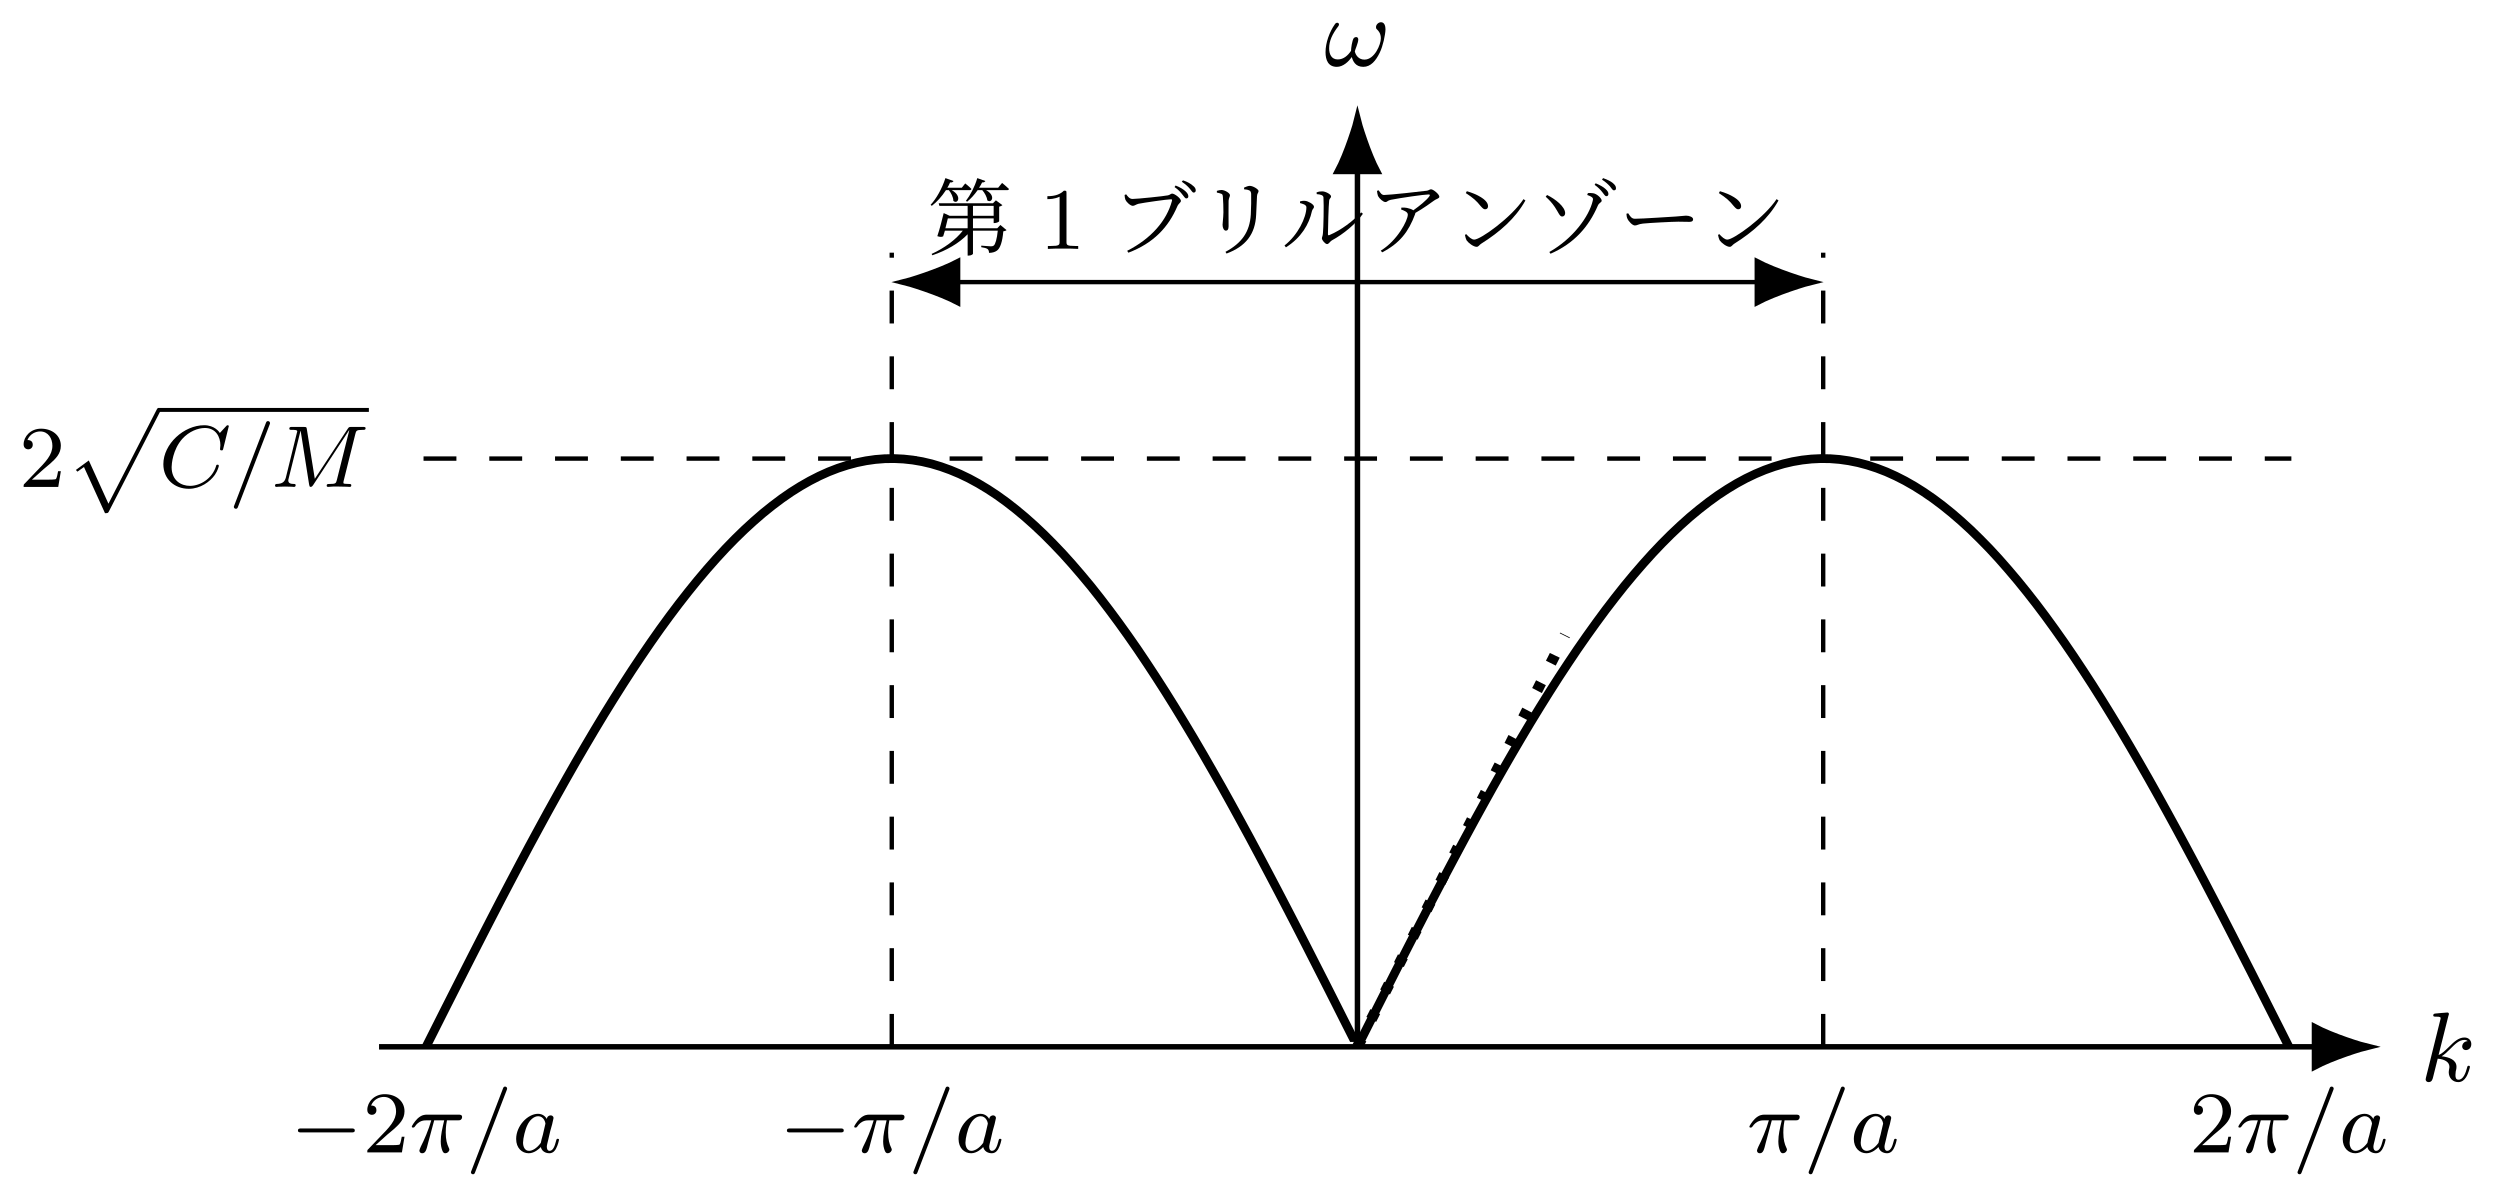
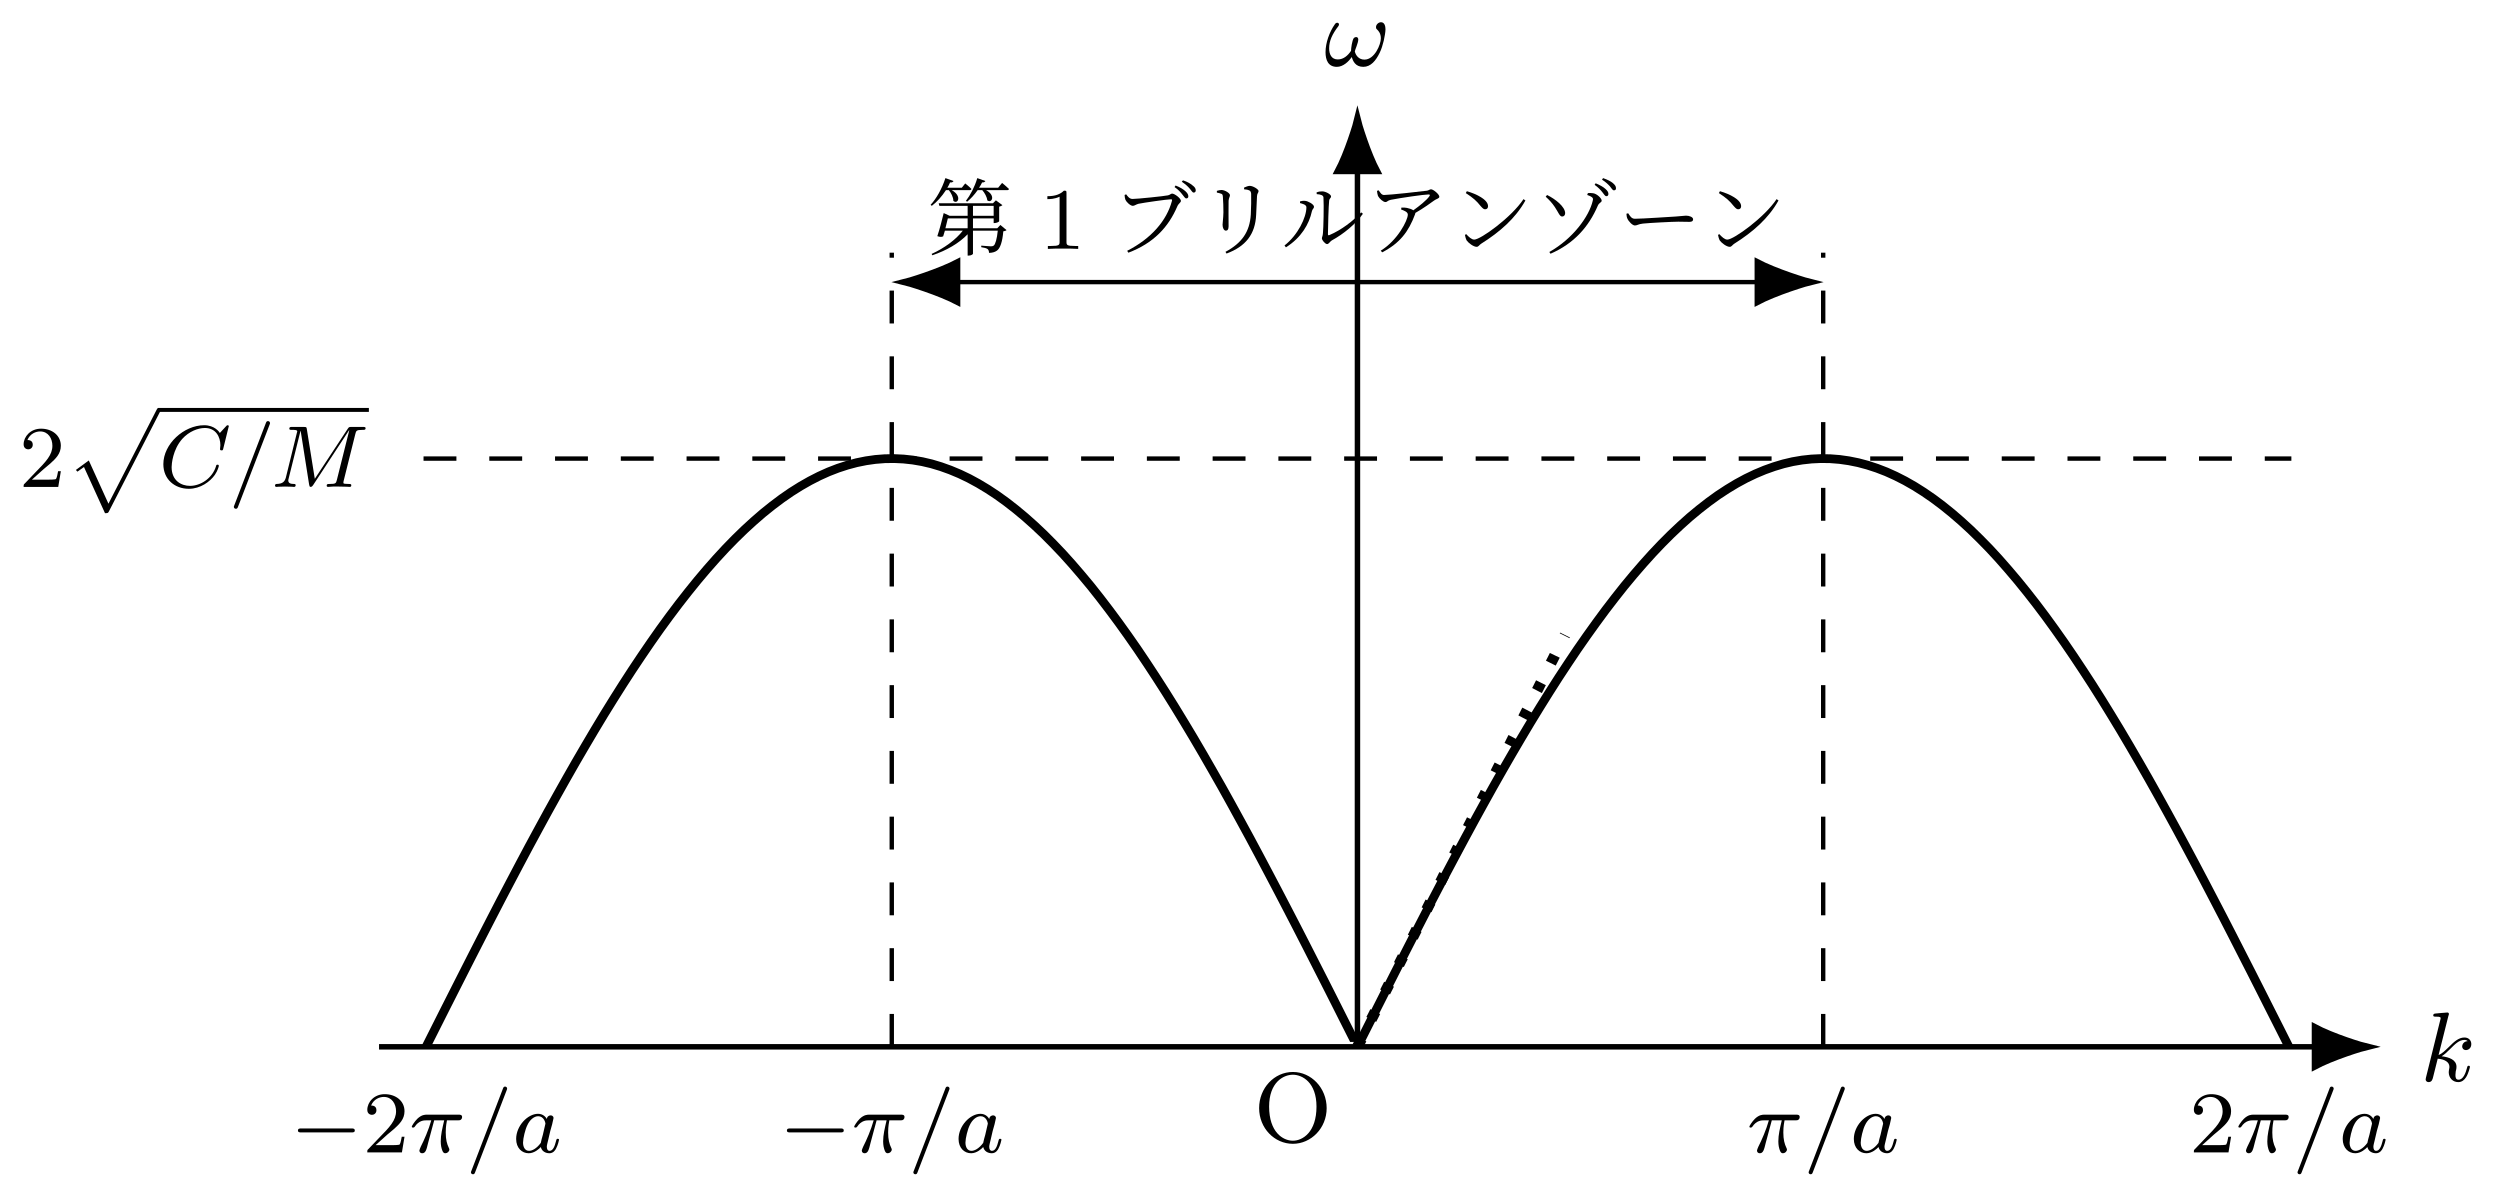
<svg xmlns="http://www.w3.org/2000/svg" xmlns:xlink="http://www.w3.org/1999/xlink" width="317.45pt" height="152.25pt" viewBox="0 0 226.75 108.75">
  <defs>
    <g>
      <g id="glyph-0-0">
        <path d="M 2.266 -2.906 L 3.172 -2.906 C 3 -2.172 2.859 -1.594 2.859 -1 C 2.859 -0.953 2.859 -0.609 2.953 -0.312 C 3.047 0.016 3.141 0.078 3.281 0.078 C 3.453 0.078 3.641 -0.078 3.641 -0.266 C 3.641 -0.312 3.625 -0.328 3.594 -0.406 C 3.422 -0.766 3.312 -1.156 3.312 -1.812 C 3.312 -1.984 3.312 -2.328 3.422 -2.906 L 4.391 -2.906 C 4.516 -2.906 4.609 -2.906 4.688 -2.969 C 4.781 -3.047 4.797 -3.156 4.797 -3.203 C 4.797 -3.422 4.609 -3.422 4.469 -3.422 L 1.594 -3.422 C 1.438 -3.422 1.125 -3.422 0.734 -3.047 C 0.453 -2.766 0.234 -2.391 0.234 -2.344 C 0.234 -2.266 0.281 -2.25 0.344 -2.25 C 0.422 -2.25 0.453 -2.266 0.5 -2.328 C 0.875 -2.906 1.359 -2.906 1.531 -2.906 L 2 -2.906 C 1.766 -2.062 1.344 -1.094 1.047 -0.516 C 1 -0.391 0.922 -0.234 0.922 -0.172 C 0.922 0 1.047 0.078 1.172 0.078 C 1.484 0.078 1.562 -0.219 1.719 -0.875 Z M 2.266 -2.906 " />
      </g>
      <g id="glyph-0-1">
        <path d="M 3.703 -5.625 C 3.75 -5.734 3.75 -5.766 3.75 -5.781 C 3.75 -5.891 3.672 -5.969 3.562 -5.969 C 3.438 -5.969 3.406 -5.875 3.375 -5.797 L 0.516 1.656 C 0.469 1.766 0.469 1.781 0.469 1.812 C 0.469 1.906 0.547 1.984 0.656 1.984 C 0.781 1.984 0.812 1.891 0.844 1.812 Z M 3.703 -5.625 " />
      </g>
      <g id="glyph-0-2">
        <path d="M 3.125 -3.031 C 3.047 -3.172 2.812 -3.5 2.328 -3.5 C 1.391 -3.5 0.344 -2.406 0.344 -1.219 C 0.344 -0.391 0.875 0.078 1.484 0.078 C 2 0.078 2.438 -0.328 2.578 -0.484 C 2.719 0.062 3.266 0.078 3.359 0.078 C 3.719 0.078 3.906 -0.219 3.969 -0.359 C 4.125 -0.641 4.234 -1.109 4.234 -1.141 C 4.234 -1.188 4.203 -1.234 4.109 -1.234 C 4.016 -1.234 4 -1.188 3.953 -1 C 3.844 -0.562 3.688 -0.141 3.375 -0.141 C 3.203 -0.141 3.125 -0.297 3.125 -0.516 C 3.125 -0.656 3.203 -0.922 3.25 -1.125 C 3.297 -1.312 3.406 -1.797 3.438 -1.938 L 3.609 -2.547 C 3.641 -2.734 3.734 -3.062 3.734 -3.109 C 3.734 -3.297 3.578 -3.359 3.469 -3.359 C 3.359 -3.359 3.156 -3.281 3.125 -3.031 Z M 2.578 -0.859 C 2.172 -0.312 1.766 -0.141 1.516 -0.141 C 1.141 -0.141 0.969 -0.484 0.969 -0.891 C 0.969 -1.266 1.172 -2.109 1.359 -2.469 C 1.578 -2.953 1.969 -3.281 2.344 -3.281 C 2.859 -3.281 3 -2.703 3 -2.609 C 3 -2.578 2.812 -1.797 2.766 -1.594 C 2.656 -1.219 2.656 -1.203 2.578 -0.859 Z M 2.578 -0.859 " />
      </g>
      <g id="glyph-0-3">
        <path d="M 6.328 -5.391 C 6.344 -5.422 6.359 -5.469 6.359 -5.5 C 6.359 -5.562 6.312 -5.594 6.25 -5.594 C 6.203 -5.594 6.172 -5.578 6.109 -5.5 L 5.547 -4.891 C 5.484 -5 5.062 -5.594 4.125 -5.594 C 2.281 -5.594 0.422 -3.891 0.422 -2.062 C 0.422 -0.672 1.469 0.172 2.734 0.172 C 3.781 0.172 4.656 -0.469 5.094 -1.094 C 5.359 -1.484 5.453 -1.859 5.453 -1.906 C 5.453 -1.984 5.406 -2.016 5.344 -2.016 C 5.234 -2.016 5.219 -1.969 5.203 -1.891 C 4.875 -0.781 3.797 -0.094 2.844 -0.094 C 2.031 -0.094 1.172 -0.578 1.172 -1.797 C 1.172 -2.047 1.266 -3.375 2.141 -4.359 C 2.75 -5.031 3.562 -5.344 4.188 -5.344 C 5.188 -5.344 5.594 -4.531 5.594 -3.781 C 5.594 -3.672 5.562 -3.516 5.562 -3.422 C 5.562 -3.312 5.672 -3.312 5.703 -3.312 C 5.812 -3.312 5.828 -3.344 5.859 -3.484 Z M 6.328 -5.391 " />
      </g>
      <g id="glyph-0-4">
        <path d="M 7.719 -4.781 C 7.797 -5.094 7.812 -5.172 8.375 -5.172 C 8.562 -5.172 8.656 -5.172 8.656 -5.328 C 8.656 -5.438 8.547 -5.438 8.406 -5.438 L 7.375 -5.438 C 7.172 -5.438 7.141 -5.438 7.031 -5.266 L 4.047 -0.734 L 3.328 -5.219 C 3.297 -5.422 3.297 -5.438 3.047 -5.438 L 1.984 -5.438 C 1.844 -5.438 1.734 -5.438 1.734 -5.281 C 1.734 -5.172 1.844 -5.172 1.969 -5.172 C 2.234 -5.172 2.453 -5.172 2.453 -5.047 C 2.453 -5.016 2.453 -5 2.422 -4.906 L 1.422 -0.844 C 1.312 -0.453 1.109 -0.281 0.578 -0.266 C 0.531 -0.266 0.438 -0.25 0.438 -0.109 C 0.438 -0.062 0.484 0 0.562 0 C 0.594 0 0.766 -0.031 1.344 -0.031 C 1.969 -0.031 2.094 0 2.156 0 C 2.188 0 2.312 0 2.312 -0.156 C 2.312 -0.25 2.234 -0.266 2.172 -0.266 C 1.891 -0.266 1.641 -0.312 1.641 -0.594 C 1.641 -0.641 1.672 -0.75 1.672 -0.75 L 2.75 -5.078 L 2.766 -5.078 L 3.531 -0.219 C 3.562 -0.094 3.562 0 3.672 0 C 3.781 0 3.844 -0.094 3.891 -0.156 L 7.156 -5.141 L 7.172 -5.125 L 6.047 -0.625 C 5.969 -0.328 5.953 -0.266 5.375 -0.266 C 5.219 -0.266 5.125 -0.266 5.125 -0.109 C 5.125 -0.078 5.141 0 5.25 0 C 5.359 0 5.594 -0.016 5.703 -0.031 L 6.219 -0.031 C 6.953 -0.031 7.141 0 7.203 0 C 7.25 0 7.359 0 7.359 -0.156 C 7.359 -0.266 7.25 -0.266 7.125 -0.266 C 7.094 -0.266 6.953 -0.266 6.812 -0.281 C 6.656 -0.297 6.641 -0.312 6.641 -0.391 C 6.641 -0.422 6.656 -0.484 6.656 -0.516 Z M 7.719 -4.781 " />
      </g>
      <g id="glyph-1-0">
        <path d="M 5.562 -1.812 C 5.688 -1.812 5.859 -1.812 5.859 -1.984 C 5.859 -2.172 5.688 -2.172 5.562 -2.172 L 1 -2.172 C 0.875 -2.172 0.703 -2.172 0.703 -1.984 C 0.703 -1.812 0.875 -1.812 1 -1.812 Z M 5.562 -1.812 " />
      </g>
      <g id="glyph-2-0">
        <path d="M 2.25 -1.625 C 2.375 -1.734 2.703 -2 2.828 -2.109 C 3.328 -2.562 3.797 -3 3.797 -3.734 C 3.797 -4.672 3 -5.281 2 -5.281 C 1.047 -5.281 0.422 -4.562 0.422 -3.859 C 0.422 -3.469 0.734 -3.406 0.844 -3.406 C 1.016 -3.406 1.25 -3.531 1.25 -3.828 C 1.25 -4.25 0.859 -4.25 0.766 -4.25 C 1 -4.828 1.531 -5.031 1.922 -5.031 C 2.656 -5.031 3.031 -4.391 3.031 -3.734 C 3.031 -2.906 2.453 -2.297 1.516 -1.344 L 0.516 -0.297 C 0.422 -0.219 0.422 -0.203 0.422 0 L 3.562 0 L 3.797 -1.422 L 3.547 -1.422 C 3.516 -1.266 3.453 -0.859 3.359 -0.719 C 3.312 -0.656 2.719 -0.656 2.578 -0.656 L 1.172 -0.656 Z M 2.25 -1.625 " />
      </g>
      <g id="glyph-3-0">
        <path d="M 3.578 9.188 C 3.844 9.188 3.859 9.172 3.938 9.016 L 8.578 -0.031 C 8.641 -0.141 8.641 -0.156 8.641 -0.188 C 8.641 -0.281 8.562 -0.359 8.453 -0.359 C 8.344 -0.359 8.312 -0.297 8.266 -0.203 L 3.891 8.328 L 2.109 4.406 L 0.938 5.266 L 1.078 5.422 L 1.672 5 Z M 3.578 9.188 " />
      </g>
      <g id="glyph-4-0">
        <path d="M 5.938 -3.906 L 5.938 -3 L 4.062 -3 L 4.062 -3.906 Z M 0.953 -4.141 L 1.016 -3.906 L 3.578 -3.906 L 3.578 -3 L 1.953 -3 L 1.406 -3.25 C 1.281 -2.734 1.047 -1.797 0.828 -1.156 C 1.094 -1.062 1.234 -1.078 1.359 -1.141 L 1.516 -1.656 L 3.141 -1.656 C 2.5 -0.828 1.453 -0.062 0.312 0.453 L 0.375 0.578 C 1.672 0.141 2.797 -0.516 3.578 -1.328 L 3.578 0.609 L 3.656 0.609 C 3.906 0.609 4.062 0.484 4.062 0.438 L 4.062 -1.656 L 6.312 -1.656 C 6.234 -0.906 6.094 -0.406 5.938 -0.297 C 5.875 -0.25 5.797 -0.234 5.688 -0.234 C 5.531 -0.234 5.078 -0.281 4.812 -0.297 L 4.812 -0.156 C 5.047 -0.125 5.297 -0.062 5.391 0.016 C 5.484 0.094 5.516 0.219 5.516 0.359 C 5.781 0.359 6.047 0.297 6.234 0.156 C 6.531 -0.047 6.734 -0.656 6.812 -1.594 C 6.953 -1.609 7.062 -1.656 7.109 -1.703 L 6.547 -2.172 L 6.266 -1.875 L 4.062 -1.875 L 4.062 -2.766 L 5.938 -2.766 L 5.938 -2.344 L 6.016 -2.344 C 6.188 -2.344 6.438 -2.453 6.438 -2.516 L 6.438 -3.828 C 6.562 -3.859 6.688 -3.922 6.734 -3.969 L 6.141 -4.406 L 5.875 -4.141 Z M 3.578 -2.766 L 3.578 -1.875 L 1.562 -1.875 L 1.781 -2.766 Z M 1.562 -6.422 C 1.25 -5.453 0.734 -4.547 0.219 -4 L 0.328 -3.906 C 0.781 -4.25 1.234 -4.75 1.609 -5.328 L 1.875 -5.328 C 2.078 -5.078 2.281 -4.688 2.281 -4.359 C 2.672 -4 3.109 -4.781 2.141 -5.328 L 3.734 -5.328 C 3.828 -5.328 3.906 -5.359 3.922 -5.438 C 3.719 -5.656 3.359 -5.938 3.359 -5.938 L 3.047 -5.547 L 1.734 -5.547 C 1.828 -5.703 1.922 -5.859 1.984 -6.031 C 2.156 -6 2.25 -6.078 2.297 -6.156 Z M 4.453 -6.422 C 4.219 -5.625 3.812 -4.859 3.422 -4.359 L 3.531 -4.281 C 3.859 -4.547 4.188 -4.906 4.484 -5.328 L 4.906 -5.328 C 5.125 -5.078 5.328 -4.719 5.359 -4.406 C 5.766 -4.094 6.156 -4.844 5.25 -5.328 L 7.141 -5.328 C 7.25 -5.328 7.312 -5.359 7.328 -5.438 C 7.094 -5.672 6.703 -5.984 6.703 -5.984 L 6.344 -5.547 L 4.609 -5.547 C 4.719 -5.703 4.812 -5.859 4.891 -6.031 C 5.047 -6.016 5.141 -6.078 5.188 -6.156 Z M 4.453 -6.422 " />
      </g>
      <g id="glyph-4-1">
        <path d="M 1.391 0.172 L 1.5 0.344 C 3.766 -0.516 5.125 -1.953 5.938 -3.859 C 6.047 -4.125 6.266 -4.203 6.266 -4.359 C 6.266 -4.578 5.703 -5.016 5.469 -5.016 C 5.344 -5.016 5.297 -4.906 5.094 -4.859 C 4.734 -4.781 2.297 -4.531 1.875 -4.531 C 1.594 -4.531 1.438 -4.766 1.297 -4.953 L 1.156 -4.891 C 1.172 -4.688 1.188 -4.562 1.234 -4.453 C 1.312 -4.266 1.672 -3.906 1.906 -3.906 C 2.047 -3.906 2.219 -4.047 2.422 -4.094 C 2.859 -4.188 5.031 -4.5 5.359 -4.5 C 5.438 -4.5 5.484 -4.484 5.453 -4.359 C 4.984 -2.578 3.578 -0.938 1.391 0.172 Z M 6.75 -4.578 C 6.859 -4.578 6.938 -4.641 6.938 -4.766 C 6.938 -4.922 6.859 -5.062 6.672 -5.234 C 6.484 -5.406 6.188 -5.594 5.781 -5.75 L 5.688 -5.609 C 6.031 -5.375 6.234 -5.141 6.391 -4.938 C 6.547 -4.75 6.641 -4.578 6.75 -4.578 Z M 7.422 -5.109 C 7.547 -5.109 7.609 -5.188 7.609 -5.312 C 7.609 -5.469 7.531 -5.609 7.312 -5.766 C 7.125 -5.922 6.844 -6.094 6.453 -6.219 L 6.344 -6.094 C 6.703 -5.844 6.891 -5.672 7.062 -5.469 C 7.234 -5.281 7.297 -5.109 7.422 -5.109 Z M 7.422 -5.109 " />
      </g>
      <g id="glyph-4-2">
        <path d="M 2.656 0.266 L 2.75 0.422 C 4.484 -0.219 5.359 -1.328 5.438 -3.094 C 5.469 -3.578 5.5 -4.344 5.516 -4.797 C 5.531 -5.047 5.656 -5.094 5.656 -5.25 C 5.656 -5.406 5.156 -5.719 4.859 -5.719 C 4.719 -5.719 4.516 -5.641 4.344 -5.562 L 4.344 -5.406 C 4.547 -5.391 4.719 -5.359 4.812 -5.312 C 4.953 -5.234 4.969 -5.125 4.984 -5 C 5 -4.469 4.984 -3.828 4.953 -3.125 C 4.859 -1.547 4.141 -0.531 2.656 0.266 Z M 2.688 -1.656 C 2.828 -1.656 2.938 -1.75 2.938 -2.047 C 2.938 -2.359 2.922 -4.047 2.938 -4.375 C 2.969 -4.656 3.062 -4.734 3.062 -4.875 C 3.062 -5.062 2.594 -5.344 2.297 -5.344 C 2.188 -5.344 2.016 -5.312 1.875 -5.266 L 1.875 -5.109 C 2.031 -5.078 2.156 -5.047 2.281 -5 C 2.391 -4.953 2.406 -4.891 2.422 -4.703 C 2.453 -4.422 2.469 -3.672 2.469 -3.312 C 2.453 -2.688 2.391 -2.391 2.391 -2.188 C 2.391 -1.906 2.516 -1.656 2.688 -1.656 Z M 2.688 -1.656 " />
      </g>
      <g id="glyph-4-3">
        <path d="M 4.219 -0.438 C 4.375 -0.438 4.469 -0.656 4.641 -0.766 C 5.703 -1.344 6.812 -2.25 7.469 -3.188 L 7.312 -3.312 C 6.594 -2.547 5.531 -1.719 4.422 -1.25 C 4.344 -1.219 4.297 -1.234 4.297 -1.344 C 4.297 -1.922 4.359 -4 4.406 -4.359 C 4.422 -4.594 4.578 -4.594 4.578 -4.766 C 4.578 -4.953 4.078 -5.219 3.781 -5.219 C 3.594 -5.219 3.469 -5.203 3.266 -5.125 L 3.281 -4.969 C 3.672 -4.938 3.875 -4.859 3.891 -4.672 C 3.938 -3.938 3.891 -1.875 3.844 -1.438 C 3.828 -1.141 3.75 -1.094 3.75 -0.953 C 3.75 -0.797 4.047 -0.438 4.219 -0.438 Z M 0.359 -0.312 L 0.484 -0.141 C 1.875 -1.016 2.594 -2.25 2.844 -3.422 C 2.875 -3.609 3.031 -3.656 3.031 -3.828 C 3.031 -4.047 2.484 -4.344 2.219 -4.359 C 2.047 -4.375 1.891 -4.344 1.766 -4.312 L 1.766 -4.156 C 1.953 -4.109 2.344 -4.016 2.344 -3.781 C 2.344 -2.844 1.562 -1.25 0.359 -0.312 Z M 0.359 -0.312 " />
      </g>
      <g id="glyph-4-4">
        <path d="M 1.438 0.156 L 1.562 0.312 C 3.172 -0.516 3.969 -1.578 4.547 -3.141 C 4.562 -3.188 4.578 -3.234 4.578 -3.266 C 5.266 -3.656 5.953 -4.156 6.281 -4.391 C 6.453 -4.531 6.75 -4.562 6.75 -4.734 C 6.75 -4.953 6.203 -5.406 6 -5.406 C 5.875 -5.406 5.797 -5.312 5.641 -5.281 C 5.203 -5.219 2.234 -4.891 1.734 -4.891 C 1.516 -4.891 1.406 -5.078 1.25 -5.312 L 1.094 -5.266 C 1.109 -5.094 1.141 -4.938 1.188 -4.797 C 1.312 -4.562 1.656 -4.25 1.859 -4.25 C 2.031 -4.25 2.047 -4.391 2.344 -4.453 C 3.203 -4.625 5.375 -4.938 5.75 -4.938 C 5.906 -4.938 5.938 -4.906 5.828 -4.75 C 5.609 -4.438 4.984 -3.922 4.391 -3.5 C 4.266 -3.594 4.047 -3.672 3.812 -3.719 C 3.672 -3.75 3.531 -3.75 3.312 -3.75 L 3.281 -3.578 C 3.609 -3.453 3.891 -3.344 3.891 -3.109 C 3.891 -2.594 2.953 -0.766 1.438 0.156 Z M 1.438 0.156 " />
      </g>
      <g id="glyph-4-5">
        <path d="M 2.484 -0.188 C 2.656 -0.188 2.734 -0.375 2.891 -0.469 C 4.578 -1.531 6 -2.766 6.906 -4.391 L 6.734 -4.516 C 5.656 -2.875 2.844 -0.844 2.266 -0.844 C 2.016 -0.844 1.766 -1.094 1.531 -1.344 L 1.422 -1.266 C 1.438 -1.156 1.5 -0.906 1.578 -0.766 C 1.734 -0.547 2.188 -0.188 2.484 -0.188 Z M 3.25 -3.594 C 3.422 -3.594 3.516 -3.703 3.516 -3.875 C 3.516 -4.469 2.469 -4.984 1.594 -5.234 L 1.5 -5.062 C 2.172 -4.625 2.469 -4.359 2.828 -3.906 C 3.031 -3.672 3.125 -3.594 3.25 -3.594 Z M 3.25 -3.594 " />
      </g>
      <g id="glyph-4-6">
        <path d="M 1.422 0.281 L 1.531 0.438 C 3.656 -0.484 5 -2 5.828 -3.938 C 5.938 -4.188 6.172 -4.219 6.172 -4.375 C 6.172 -4.594 5.734 -5 5.406 -5.047 C 5.234 -5.078 5.062 -5.078 4.922 -5.062 L 4.859 -4.891 C 5.453 -4.688 5.406 -4.562 5.359 -4.359 C 5.031 -2.953 3.578 -0.938 1.422 0.281 Z M 2.594 -2.938 C 2.75 -2.938 2.859 -3.062 2.859 -3.25 C 2.844 -3.828 1.984 -4.516 1.219 -4.891 L 1.094 -4.734 C 1.406 -4.453 1.672 -4.172 1.922 -3.797 C 2.25 -3.312 2.359 -2.922 2.594 -2.938 Z M 6.594 -4.781 C 6.703 -4.781 6.781 -4.844 6.781 -4.984 C 6.781 -5.141 6.703 -5.266 6.516 -5.438 C 6.312 -5.625 6.031 -5.781 5.625 -5.953 L 5.531 -5.812 C 5.859 -5.578 6.078 -5.344 6.234 -5.141 C 6.391 -4.953 6.469 -4.781 6.594 -4.781 Z M 7.281 -5.312 C 7.406 -5.312 7.469 -5.375 7.469 -5.5 C 7.469 -5.672 7.391 -5.797 7.172 -5.984 C 7 -6.125 6.703 -6.281 6.297 -6.422 L 6.203 -6.281 C 6.562 -6.047 6.75 -5.859 6.922 -5.672 C 7.078 -5.484 7.156 -5.312 7.281 -5.312 Z M 7.281 -5.312 " />
      </g>
      <g id="glyph-4-7">
        <path d="M 1.531 -2.125 C 1.75 -2.125 1.828 -2.25 2.266 -2.297 C 2.844 -2.359 4.984 -2.469 5.469 -2.469 C 5.938 -2.469 6.203 -2.453 6.484 -2.453 C 6.734 -2.453 6.812 -2.547 6.812 -2.688 C 6.812 -2.891 6.469 -3.016 6.172 -3.016 C 5.984 -3.016 5.766 -2.969 5.25 -2.938 C 4.906 -2.922 2.219 -2.734 1.531 -2.734 C 1.219 -2.734 1.094 -2.984 0.922 -3.234 L 0.766 -3.188 C 0.781 -3.047 0.781 -2.906 0.844 -2.766 C 0.953 -2.5 1.312 -2.125 1.531 -2.125 Z M 1.531 -2.125 " />
      </g>
      <g id="glyph-5-0">
        <path d="M 3.562 0 L 3.562 -0.266 L 3.281 -0.266 C 2.516 -0.266 2.5 -0.359 2.5 -0.656 L 2.5 -5.062 C 2.5 -5.281 2.484 -5.281 2.266 -5.281 C 1.938 -4.969 1.516 -4.781 0.766 -4.781 L 0.766 -4.516 C 0.984 -4.516 1.406 -4.516 1.875 -4.734 L 1.875 -0.656 C 1.875 -0.359 1.844 -0.266 1.094 -0.266 L 0.812 -0.266 L 0.812 0 C 1.141 -0.031 1.828 -0.031 2.172 -0.031 C 2.531 -0.031 3.234 -0.031 3.562 0 Z M 3.562 0 " />
      </g>
      <g id="glyph-6-0">
+         <path d="M 6.641 -3.031 C 6.641 -4.859 5.25 -6.312 3.578 -6.312 C 1.891 -6.312 0.516 -4.859 0.516 -3.031 C 0.516 -1.219 1.906 0.203 3.578 0.203 C 5.234 0.203 6.641 -1.219 6.641 -3.031 Z M 5.719 -3.172 C 5.719 -0.859 4.469 -0.078 3.578 -0.078 C 2.672 -0.078 1.422 -0.859 1.422 -3.172 C 1.422 -5.359 2.703 -6.062 3.578 -6.062 C 4.438 -6.062 5.719 -5.359 5.719 -3.172 Z M 5.719 -3.172 " />
+       </g>
+       <g id="glyph-7-0">
        <path d="M 2.562 -5.906 C 2.609 -6.031 2.609 -6.047 2.609 -6.094 C 2.609 -6.172 2.547 -6.219 2.469 -6.219 C 2.344 -6.219 1.562 -6.141 1.375 -6.125 C 1.297 -6.109 1.188 -6.109 1.188 -5.953 C 1.188 -5.844 1.297 -5.844 1.438 -5.844 C 1.859 -5.844 1.859 -5.781 1.859 -5.688 C 1.859 -5.656 1.859 -5.641 1.812 -5.484 L 0.531 -0.328 C 0.5 -0.203 0.5 -0.188 0.5 -0.156 C 0.5 -0.016 0.609 0.094 0.766 0.094 C 1.062 0.094 1.125 -0.156 1.172 -0.344 L 1.594 -2.031 C 2.203 -1.984 2.656 -1.734 2.656 -1.297 C 2.656 -1.234 2.656 -1.203 2.625 -1.062 C 2.625 -1.031 2.594 -0.906 2.594 -0.812 C 2.594 -0.281 2.969 0.094 3.453 0.094 C 3.797 0.094 4.016 -0.109 4.172 -0.359 C 4.391 -0.703 4.516 -1.25 4.516 -1.281 C 4.516 -1.328 4.5 -1.391 4.406 -1.391 C 4.312 -1.391 4.281 -1.344 4.25 -1.188 C 4.125 -0.719 3.906 -0.125 3.484 -0.125 C 3.219 -0.125 3.203 -0.359 3.203 -0.562 C 3.203 -0.781 3.25 -1.016 3.266 -1.031 C 3.281 -1.078 3.297 -1.188 3.297 -1.297 C 3.297 -1.922 2.641 -2.172 1.953 -2.25 C 2.219 -2.422 2.422 -2.609 2.703 -2.891 C 3.156 -3.344 3.531 -3.734 4.016 -3.734 C 4.125 -3.734 4.234 -3.703 4.312 -3.625 C 3.906 -3.594 3.812 -3.266 3.812 -3.141 C 3.812 -2.969 3.938 -2.812 4.156 -2.812 C 4.359 -2.812 4.641 -2.969 4.641 -3.359 C 4.641 -3.656 4.438 -3.953 4.016 -3.953 C 3.469 -3.953 3.031 -3.516 2.656 -3.141 C 2.219 -2.719 2 -2.5 1.672 -2.359 Z M 2.562 -5.906 " />
      </g>
-       <g id="glyph-6-1">
+       <g id="glyph-7-1">
        <path d="M 5.562 -3.312 C 5.562 -3.578 5.484 -3.953 5.156 -3.953 C 4.922 -3.953 4.703 -3.734 4.703 -3.516 C 4.703 -3.359 4.75 -3.344 4.812 -3.281 C 4.938 -3.156 5.141 -2.938 5.141 -2.484 C 5.141 -1.938 4.578 -0.562 3.656 -0.562 C 3.156 -0.562 2.875 -0.922 2.781 -1.297 C 2.781 -1.422 3.094 -2.062 3.094 -2.391 C 3.094 -2.5 3.031 -2.609 2.906 -2.609 C 2.828 -2.609 2.75 -2.578 2.688 -2.516 C 2.531 -2.297 2.438 -1.578 2.438 -1.359 C 2.156 -0.938 1.766 -0.578 1.234 -0.578 C 0.656 -0.578 0.453 -1.062 0.453 -1.578 C 0.453 -2.25 0.719 -2.859 1.297 -3.609 C 1.344 -3.688 1.344 -3.719 1.344 -3.766 C 1.344 -3.844 1.266 -3.906 1.188 -3.906 C 1.094 -3.906 1.016 -3.844 0.969 -3.766 C 0.484 -3.078 0.125 -2.094 0.125 -1.234 C 0.125 -0.531 0.359 0.094 1.156 0.094 C 1.719 0.094 2.234 -0.391 2.5 -0.797 C 2.609 -0.438 2.828 0.094 3.547 0.094 C 4.234 0.094 4.688 -0.469 5.031 -1.172 C 5.203 -1.516 5.312 -1.906 5.406 -2.281 C 5.484 -2.672 5.562 -3.031 5.562 -3.312 Z M 5.562 -3.312 " />
      </g>
    </g>
    <clipPath id="clip-0">
      <path clip-rule="nonzero" d="M 34.379 30 L 215.898 30 L 215.898 94.945 L 34.379 94.945 Z M 34.379 30 " />
    </clipPath>
    <clipPath id="clip-1">
      <path clip-rule="nonzero" d="M 109 43 L 157 43 L 157 94.945 L 109 94.945 Z M 109 43 " />
    </clipPath>
  </defs>
  <g clip-path="url(#clip-0)">
    <path fill="none" stroke-width="0.797" stroke-linecap="butt" stroke-linejoin="miter" stroke="rgb(0%, 0%, 0%)" stroke-opacity="1" stroke-miterlimit="10" d="M 4.274 0.005 L 5.973 3.38 L 6.826 5.064 L 7.676 6.74 L 8.526 8.411 L 9.379 10.075 L 10.229 11.728 L 11.078 13.368 L 11.932 14.997 L 12.782 16.61 L 13.631 18.207 L 14.485 19.785 L 15.334 21.343 L 16.188 22.882 L 17.037 24.393 L 17.887 25.885 L 18.741 27.349 L 19.59 28.786 L 20.44 30.196 L 21.293 31.574 L 22.143 32.921 L 22.992 34.232 L 23.846 35.513 L 24.696 36.758 L 25.545 37.967 L 26.399 39.138 L 27.248 40.266 L 28.102 41.358 L 28.951 42.407 L 29.801 43.413 L 30.655 44.381 L 31.504 45.301 L 32.354 46.174 L 33.207 47.004 L 34.057 47.783 L 34.906 48.519 L 35.76 49.204 L 36.61 49.842 L 37.459 50.43 L 38.313 50.966 L 39.162 51.451 L 40.012 51.886 L 40.865 52.27 L 41.715 52.599 L 42.569 52.877 L 43.418 53.104 L 44.268 53.276 L 45.121 53.397 L 45.971 53.464 L 46.821 53.476 L 47.674 53.436 L 48.524 53.343 L 49.373 53.198 L 50.227 52.998 L 51.076 52.743 L 51.926 52.438 L 52.78 52.082 L 53.629 51.675 L 54.479 51.213 L 55.332 50.7 L 56.182 50.14 L 57.035 49.525 L 57.885 48.863 L 58.735 48.155 L 59.588 47.395 L 60.438 46.593 L 61.287 45.739 L 62.141 44.843 L 62.99 43.899 L 63.84 42.912 L 64.694 41.887 L 65.543 40.814 L 66.393 39.702 L 67.246 38.551 L 68.096 37.364 L 68.949 36.139 L 69.799 34.874 L 70.649 33.578 L 71.502 32.247 L 72.352 30.885 L 73.201 29.491 L 74.055 28.066 L 74.904 26.617 L 75.754 25.137 L 76.608 23.638 L 77.457 22.111 L 78.307 20.56 L 79.16 18.994 L 80.01 17.405 L 80.86 15.799 L 81.713 14.178 L 82.563 12.546 L 83.416 10.898 L 84.266 9.241 L 85.115 7.573 L 85.969 5.898 L 86.819 4.218 L 87.668 2.531 L 88.522 0.843 L 89.371 0.843 L 90.221 2.531 L 91.074 4.218 L 91.924 5.898 L 92.774 7.573 L 93.627 9.241 L 94.477 10.898 L 95.326 12.546 L 96.18 14.178 L 97.029 15.799 L 97.883 17.405 L 98.733 18.994 L 99.582 20.56 L 100.436 22.111 L 101.285 23.638 L 102.135 25.137 L 102.988 26.617 L 103.838 28.066 L 104.688 29.491 L 105.541 30.885 L 106.391 32.247 L 107.24 33.578 L 108.094 34.874 L 108.943 36.139 L 109.797 37.364 L 110.647 38.551 L 111.496 39.702 L 112.35 40.814 L 113.199 41.887 L 114.049 42.912 L 114.902 43.899 L 115.752 44.843 L 116.602 45.739 L 117.455 46.593 L 118.305 47.395 L 119.154 48.155 L 120.008 48.863 L 120.858 49.525 L 121.707 50.14 L 122.561 50.7 L 123.41 51.213 L 124.264 51.675 L 125.113 52.082 L 125.963 52.438 L 126.817 52.743 L 127.666 52.998 L 128.516 53.198 L 129.369 53.343 L 130.219 53.436 L 131.068 53.476 L 131.922 53.464 L 132.772 53.397 L 133.621 53.276 L 134.475 53.104 L 135.324 52.877 L 136.174 52.599 L 137.027 52.27 L 137.877 51.886 L 138.731 51.451 L 139.58 50.966 L 140.43 50.43 L 141.283 49.842 L 142.133 49.204 L 142.983 48.519 L 143.836 47.783 L 144.686 47.004 L 145.535 46.174 L 146.389 45.301 L 147.238 44.381 L 148.088 43.413 L 148.941 42.407 L 149.791 41.358 L 150.645 40.266 L 151.494 39.138 L 152.344 37.967 L 153.197 36.758 L 154.047 35.513 L 154.897 34.232 L 155.75 32.921 L 156.6 31.574 L 157.449 30.196 L 158.303 28.786 L 159.152 27.349 L 160.002 25.885 L 160.856 24.393 L 161.705 22.882 L 162.555 21.343 L 163.408 19.785 L 164.258 18.207 L 165.111 16.61 L 165.961 14.997 L 166.811 13.368 L 167.664 11.728 L 168.514 10.075 L 169.363 8.411 L 170.217 6.74 L 171.066 5.064 L 171.916 3.38 L 172.77 1.693 L 173.619 0.005 " transform="matrix(0.997706, 0, 0, -0.997706, 34.3806, 94.94673)" />
  </g>
  <g clip-path="url(#clip-1)">
    <path fill="none" stroke-width="0.996" stroke-linecap="butt" stroke-linejoin="miter" stroke="rgb(0%, 0%, 0%)" stroke-opacity="1" stroke-dasharray="0.797 1.993" stroke-miterlimit="10" d="M 88.944 0.001 L 89.042 0.189 L 89.418 0.941 L 89.516 1.129 L 89.892 1.881 L 89.99 2.069 L 90.272 2.632 L 90.37 2.82 L 90.652 3.384 L 90.746 3.576 L 90.843 3.764 L 91.125 4.328 L 91.223 4.516 L 91.599 5.267 L 91.697 5.455 L 92.073 6.207 L 92.171 6.395 L 92.453 6.959 L 92.55 7.147 L 92.644 7.335 L 92.738 7.526 L 92.926 7.902 L 93.024 8.09 L 93.4 8.842 L 93.498 9.03 L 93.78 9.594 L 93.878 9.782 L 94.254 10.533 L 94.351 10.721 L 94.727 11.473 L 94.825 11.665 L 95.107 12.229 L 95.205 12.417 L 95.581 13.168 L 95.679 13.356 L 95.961 13.92 L 96.058 14.108 L 96.434 14.86 L 96.532 15.048 L 96.72 15.424 L 96.814 15.615 L 96.908 15.803 L 97.006 15.991 L 97.288 16.555 L 97.386 16.743 L 97.762 17.495 L 97.859 17.683 L 98.235 18.434 L 98.333 18.622 L 98.615 19.186 L 98.713 19.374 L 98.807 19.562 L 98.901 19.754 L 99.089 20.13 L 99.187 20.318 L 99.469 20.881 L 99.567 21.069 L 99.942 21.821 L 100.04 22.009 L 100.416 22.761 L 100.514 22.949 L 100.796 23.512 L 100.894 23.704 L 101.27 24.456 L 101.368 24.644 L 101.743 25.396 L 101.841 25.584 L 102.123 26.147 L 102.221 26.335 L 102.597 27.087 L 102.695 27.275 L 102.789 27.463 L 102.883 27.655 L 103.071 28.031 L 103.169 28.218 L 103.45 28.782 L 103.548 28.97 L 103.924 29.722 L 104.022 29.91 L 104.304 30.474 L 104.402 30.662 L 104.778 31.413 L 104.876 31.601 L 104.97 31.793 L 105.251 32.357 L 105.349 32.545 L 105.631 33.109 L 105.729 33.297 L 106.105 34.048 L 106.203 34.236 L 106.579 34.988 L 106.677 35.176 L 106.865 35.552 L 106.958 35.744 L 107.056 35.931 L 107.432 36.683 L 107.53 36.871 L 107.812 37.435 " transform="matrix(0.997706, 0, 0, -0.997706, 34.3806, 94.94673)" />
  </g>
  <path fill="none" stroke-width="0.399" stroke-linecap="butt" stroke-linejoin="miter" stroke="rgb(0%, 0%, 0%)" stroke-opacity="1" stroke-dasharray="2.989 2.989" stroke-miterlimit="10" d="M 46.609 0.001 L 46.609 72.194 " transform="matrix(0.997706, 0, 0, -0.997706, 34.3806, 94.94673)" />
  <path fill="none" stroke-width="0.399" stroke-linecap="butt" stroke-linejoin="miter" stroke="rgb(0%, 0%, 0%)" stroke-opacity="1" stroke-dasharray="2.989 2.989" stroke-miterlimit="10" d="M 131.284 0.001 L 131.284 72.194 " transform="matrix(0.997706, 0, 0, -0.997706, 34.3806, 94.94673)" />
  <path fill="none" stroke-width="0.399" stroke-linecap="butt" stroke-linejoin="miter" stroke="rgb(0%, 0%, 0%)" stroke-opacity="1" stroke-dasharray="2.989 2.989" stroke-miterlimit="10" d="M 4.043 53.476 L 173.846 53.476 " transform="matrix(0.997706, 0, 0, -0.997706, 34.3806, 94.94673)" />
  <g fill="rgb(0%, 0%, 0%)" fill-opacity="1">
    <use xlink:href="#glyph-0-0" x="158.436" y="104.522" />
  </g>
  <g fill="rgb(0%, 0%, 0%)" fill-opacity="1">
    <use xlink:href="#glyph-0-1" x="163.574" y="104.522" />
    <use xlink:href="#glyph-0-2" x="167.799" y="104.522" />
  </g>
  <g fill="rgb(0%, 0%, 0%)" fill-opacity="1">
    <use xlink:href="#glyph-1-0" x="70.67" y="104.522" />
  </g>
  <g fill="rgb(0%, 0%, 0%)" fill-opacity="1">
    <use xlink:href="#glyph-0-0" x="77.242" y="104.522" />
  </g>
  <g fill="rgb(0%, 0%, 0%)" fill-opacity="1">
    <use xlink:href="#glyph-0-1" x="82.372" y="104.522" />
    <use xlink:href="#glyph-0-2" x="86.597" y="104.522" />
  </g>
  <g fill="rgb(0%, 0%, 0%)" fill-opacity="1">
    <use xlink:href="#glyph-2-0" x="198.562" y="104.522" />
  </g>
  <g fill="rgb(0%, 0%, 0%)" fill-opacity="1">
    <use xlink:href="#glyph-0-0" x="202.786" y="104.522" />
  </g>
  <g fill="rgb(0%, 0%, 0%)" fill-opacity="1">
    <use xlink:href="#glyph-0-1" x="207.916" y="104.522" />
    <use xlink:href="#glyph-0-2" x="212.141" y="104.522" />
  </g>
  <g fill="rgb(0%, 0%, 0%)" fill-opacity="1">
    <use xlink:href="#glyph-1-0" x="26.321" y="104.522" />
  </g>
  <g fill="rgb(0%, 0%, 0%)" fill-opacity="1">
    <use xlink:href="#glyph-2-0" x="32.892" y="104.522" />
  </g>
  <g fill="rgb(0%, 0%, 0%)" fill-opacity="1">
    <use xlink:href="#glyph-0-0" x="37.116" y="104.522" />
  </g>
  <g fill="rgb(0%, 0%, 0%)" fill-opacity="1">
    <use xlink:href="#glyph-0-1" x="42.246" y="104.522" />
    <use xlink:href="#glyph-0-2" x="46.471" y="104.522" />
  </g>
  <g fill="rgb(0%, 0%, 0%)" fill-opacity="1">
    <use xlink:href="#glyph-2-0" x="1.721" y="44.162" />
  </g>
  <g fill="rgb(0%, 0%, 0%)" fill-opacity="1">
    <use xlink:href="#glyph-3-0" x="5.945" y="37.358" />
  </g>
  <path fill="none" stroke-width="0.359" stroke-linecap="butt" stroke-linejoin="miter" stroke="rgb(0%, 0%, 0%)" stroke-opacity="1" stroke-miterlimit="10" d="M 0.001 -0 L 19.107 -0 " transform="matrix(0.997706, 0, 0, -0.997706, 14.39354, 37.17953)" />
  <g fill="rgb(0%, 0%, 0%)" fill-opacity="1">
    <use xlink:href="#glyph-0-3" x="14.394" y="44.162" />
  </g>
  <g fill="rgb(0%, 0%, 0%)" fill-opacity="1">
    <use xlink:href="#glyph-0-1" x="20.741" y="44.162" />
  </g>
  <g fill="rgb(0%, 0%, 0%)" fill-opacity="1">
    <use xlink:href="#glyph-0-4" x="24.505" y="44.162" />
  </g>
  <path fill="none" stroke-width="0.399" stroke-linecap="butt" stroke-linejoin="miter" stroke="rgb(0%, 0%, 0%)" stroke-opacity="1" stroke-miterlimit="10" d="M 52.642 69.52 L 125.247 69.52 " transform="matrix(0.997706, 0, 0, -0.997706, 34.3806, 94.94673)" />
  <path fill-rule="nonzero" fill="rgb(0%, 0%, 0%)" fill-opacity="1" stroke-width="0.399" stroke-linecap="butt" stroke-linejoin="miter" stroke="rgb(0%, 0%, 0%)" stroke-opacity="1" stroke-miterlimit="10" d="M 5.19 0.001 C 4.555 0.149 1.752 0.999 0.002 1.927 L 0.002 -1.926 C 1.752 -1.002 4.555 -0.148 5.19 0.001 Z M 5.19 0.001 " transform="matrix(-0.997706, 0, 0, 0.997706, 86.90417, 25.58541)" />
  <path fill-rule="nonzero" fill="rgb(0%, 0%, 0%)" fill-opacity="1" stroke-width="0.399" stroke-linecap="butt" stroke-linejoin="miter" stroke="rgb(0%, 0%, 0%)" stroke-opacity="1" stroke-miterlimit="10" d="M 5.192 -0.001 C 4.554 0.148 1.75 1.002 0 1.926 L 0 -1.927 C 1.75 -0.999 4.554 -0.149 5.192 -0.001 Z M 5.192 -0.001 " transform="matrix(0.997706, 0, 0, -0.997706, 159.3395, 25.58541)" />
  <g fill="rgb(0%, 0%, 0%)" fill-opacity="1">
    <use xlink:href="#glyph-4-0" x="84.187" y="22.576" />
  </g>
  <g fill="rgb(0%, 0%, 0%)" fill-opacity="1">
    <use xlink:href="#glyph-5-0" x="94.23" y="22.576" />
  </g>
  <g fill="rgb(0%, 0%, 0%)" fill-opacity="1">
    <use xlink:href="#glyph-4-1" x="100.844" y="22.576" />
    <use xlink:href="#glyph-4-2" x="108.495" y="22.576" />
    <use xlink:href="#glyph-4-3" x="116.147" y="22.576" />
    <use xlink:href="#glyph-4-4" x="123.798" y="22.576" />
    <use xlink:href="#glyph-4-5" x="131.449" y="22.576" />
    <use xlink:href="#glyph-4-6" x="139.101" y="22.576" />
    <use xlink:href="#glyph-4-7" x="146.752" y="22.576" />
    <use xlink:href="#glyph-4-5" x="154.404" y="22.576" />
  </g>
+   <g fill="rgb(0%, 0%, 0%)" fill-opacity="1">
+     <use xlink:href="#glyph-6-0" x="113.687" y="103.54" />
+   </g>
  <path fill="none" stroke-width="0.498" stroke-linecap="butt" stroke-linejoin="miter" stroke="rgb(0%, 0%, 0%)" stroke-opacity="1" stroke-miterlimit="10" d="M -0.002 0.001 L 175.945 0.001 " transform="matrix(0.997706, 0, 0, -0.997706, 34.3806, 94.94673)" />
  <path fill-rule="nonzero" fill="rgb(0%, 0%, 0%)" fill-opacity="1" stroke-width="0.498" stroke-linecap="butt" stroke-linejoin="miter" stroke="rgb(0%, 0%, 0%)" stroke-opacity="1" stroke-miterlimit="10" d="M 4.932 0.001 C 4.325 0.142 1.663 0.957 -0.001 1.842 L -0.001 -1.843 C 1.663 -0.958 4.325 -0.143 4.932 0.001 Z M 4.932 0.001 " transform="matrix(0.997706, 0, 0, -0.997706, 209.9233, 94.94673)" />
  <path fill="none" stroke-width="0.498" stroke-linecap="butt" stroke-linejoin="miter" stroke="rgb(0%, 0%, 0%)" stroke-opacity="1" stroke-miterlimit="10" d="M 88.944 0.001 L 88.944 79.578 " transform="matrix(0.997706, 0, 0, -0.997706, 34.3806, 94.94673)" />
  <path fill-rule="nonzero" fill="rgb(0%, 0%, 0%)" fill-opacity="1" stroke-width="0.498" stroke-linecap="butt" stroke-linejoin="miter" stroke="rgb(0%, 0%, 0%)" stroke-opacity="1" stroke-miterlimit="10" d="M 4.931 0.001 C 4.324 0.142 1.662 0.956 0.002 1.841 L 0.002 -1.839 C 1.662 -0.955 4.324 -0.144 4.931 0.001 Z M 4.931 0.001 " transform="matrix(0, -0.997706, -0.997706, 0, 123.1218, 15.55244)" />
  <g fill="rgb(0%, 0%, 0%)" fill-opacity="1">
-     <use xlink:href="#glyph-6-0" x="219.506" y="98.054" />
+     <use xlink:href="#glyph-7-0" x="219.506" y="98.054" />
  </g>
  <g fill="rgb(0%, 0%, 0%)" fill-opacity="1">
-     <use xlink:href="#glyph-6-1" x="120.101" y="5.969" />
+     <use xlink:href="#glyph-7-1" x="120.101" y="5.969" />
  </g>
</svg>
